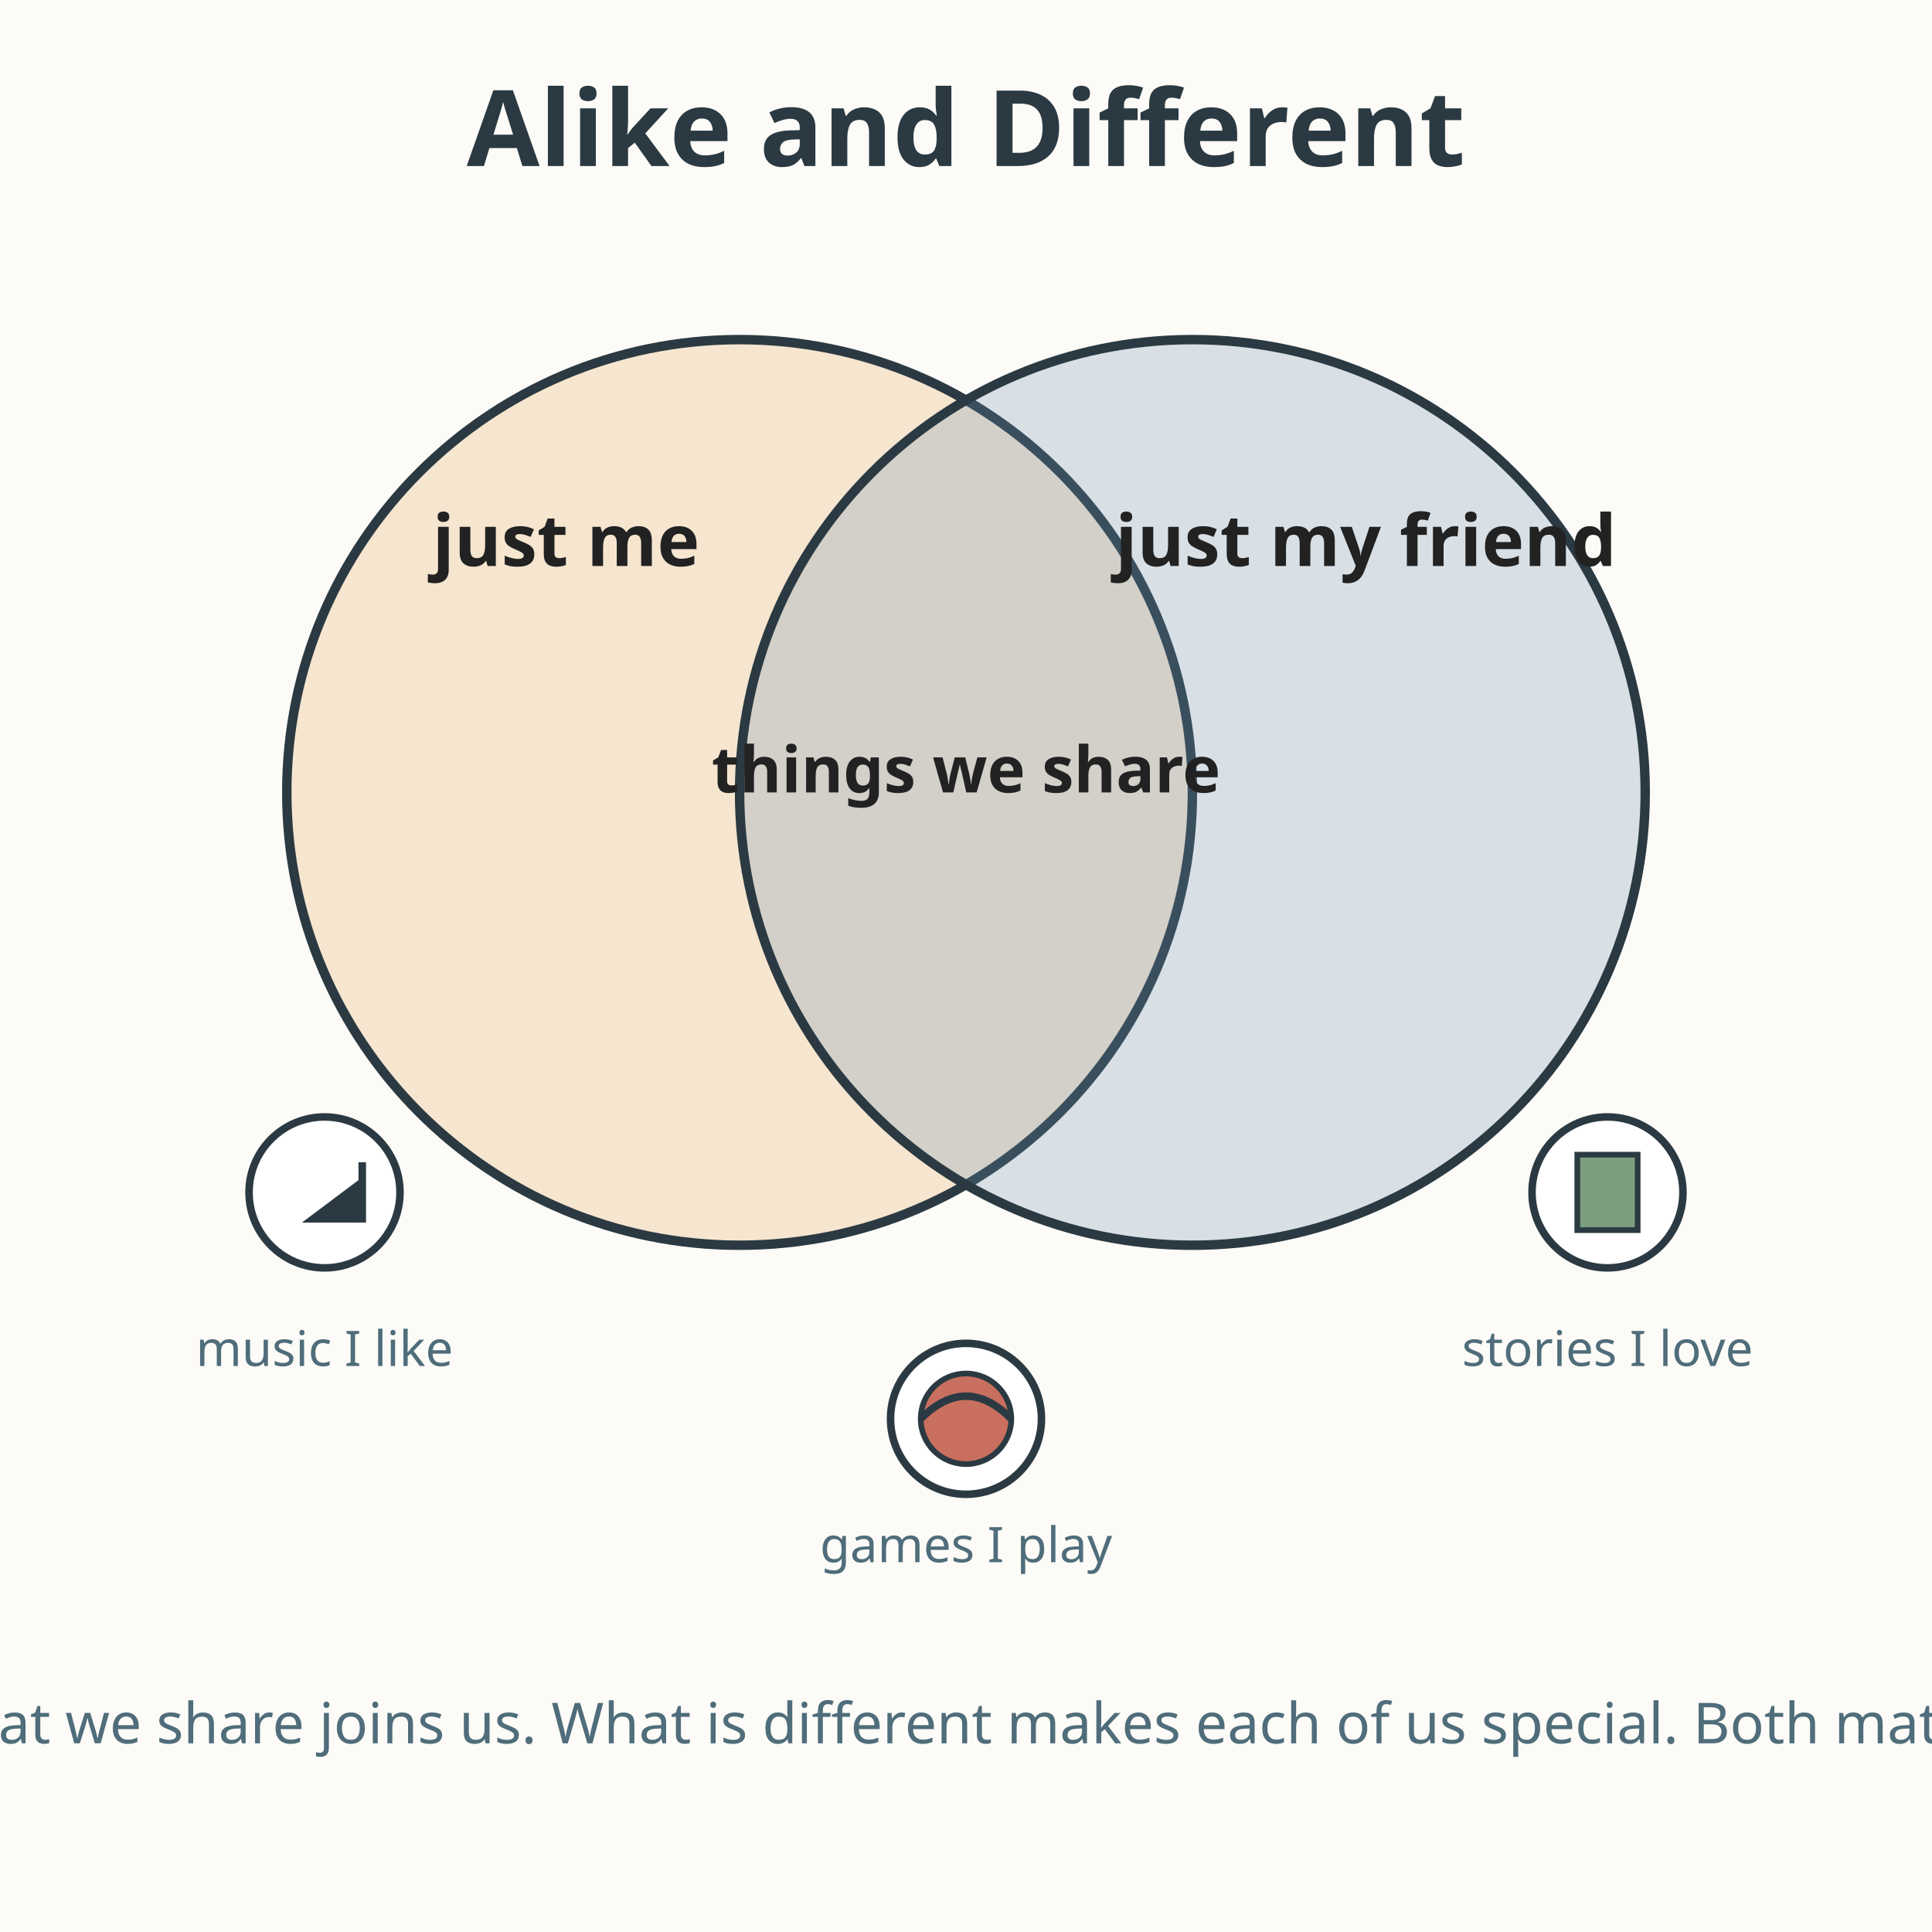
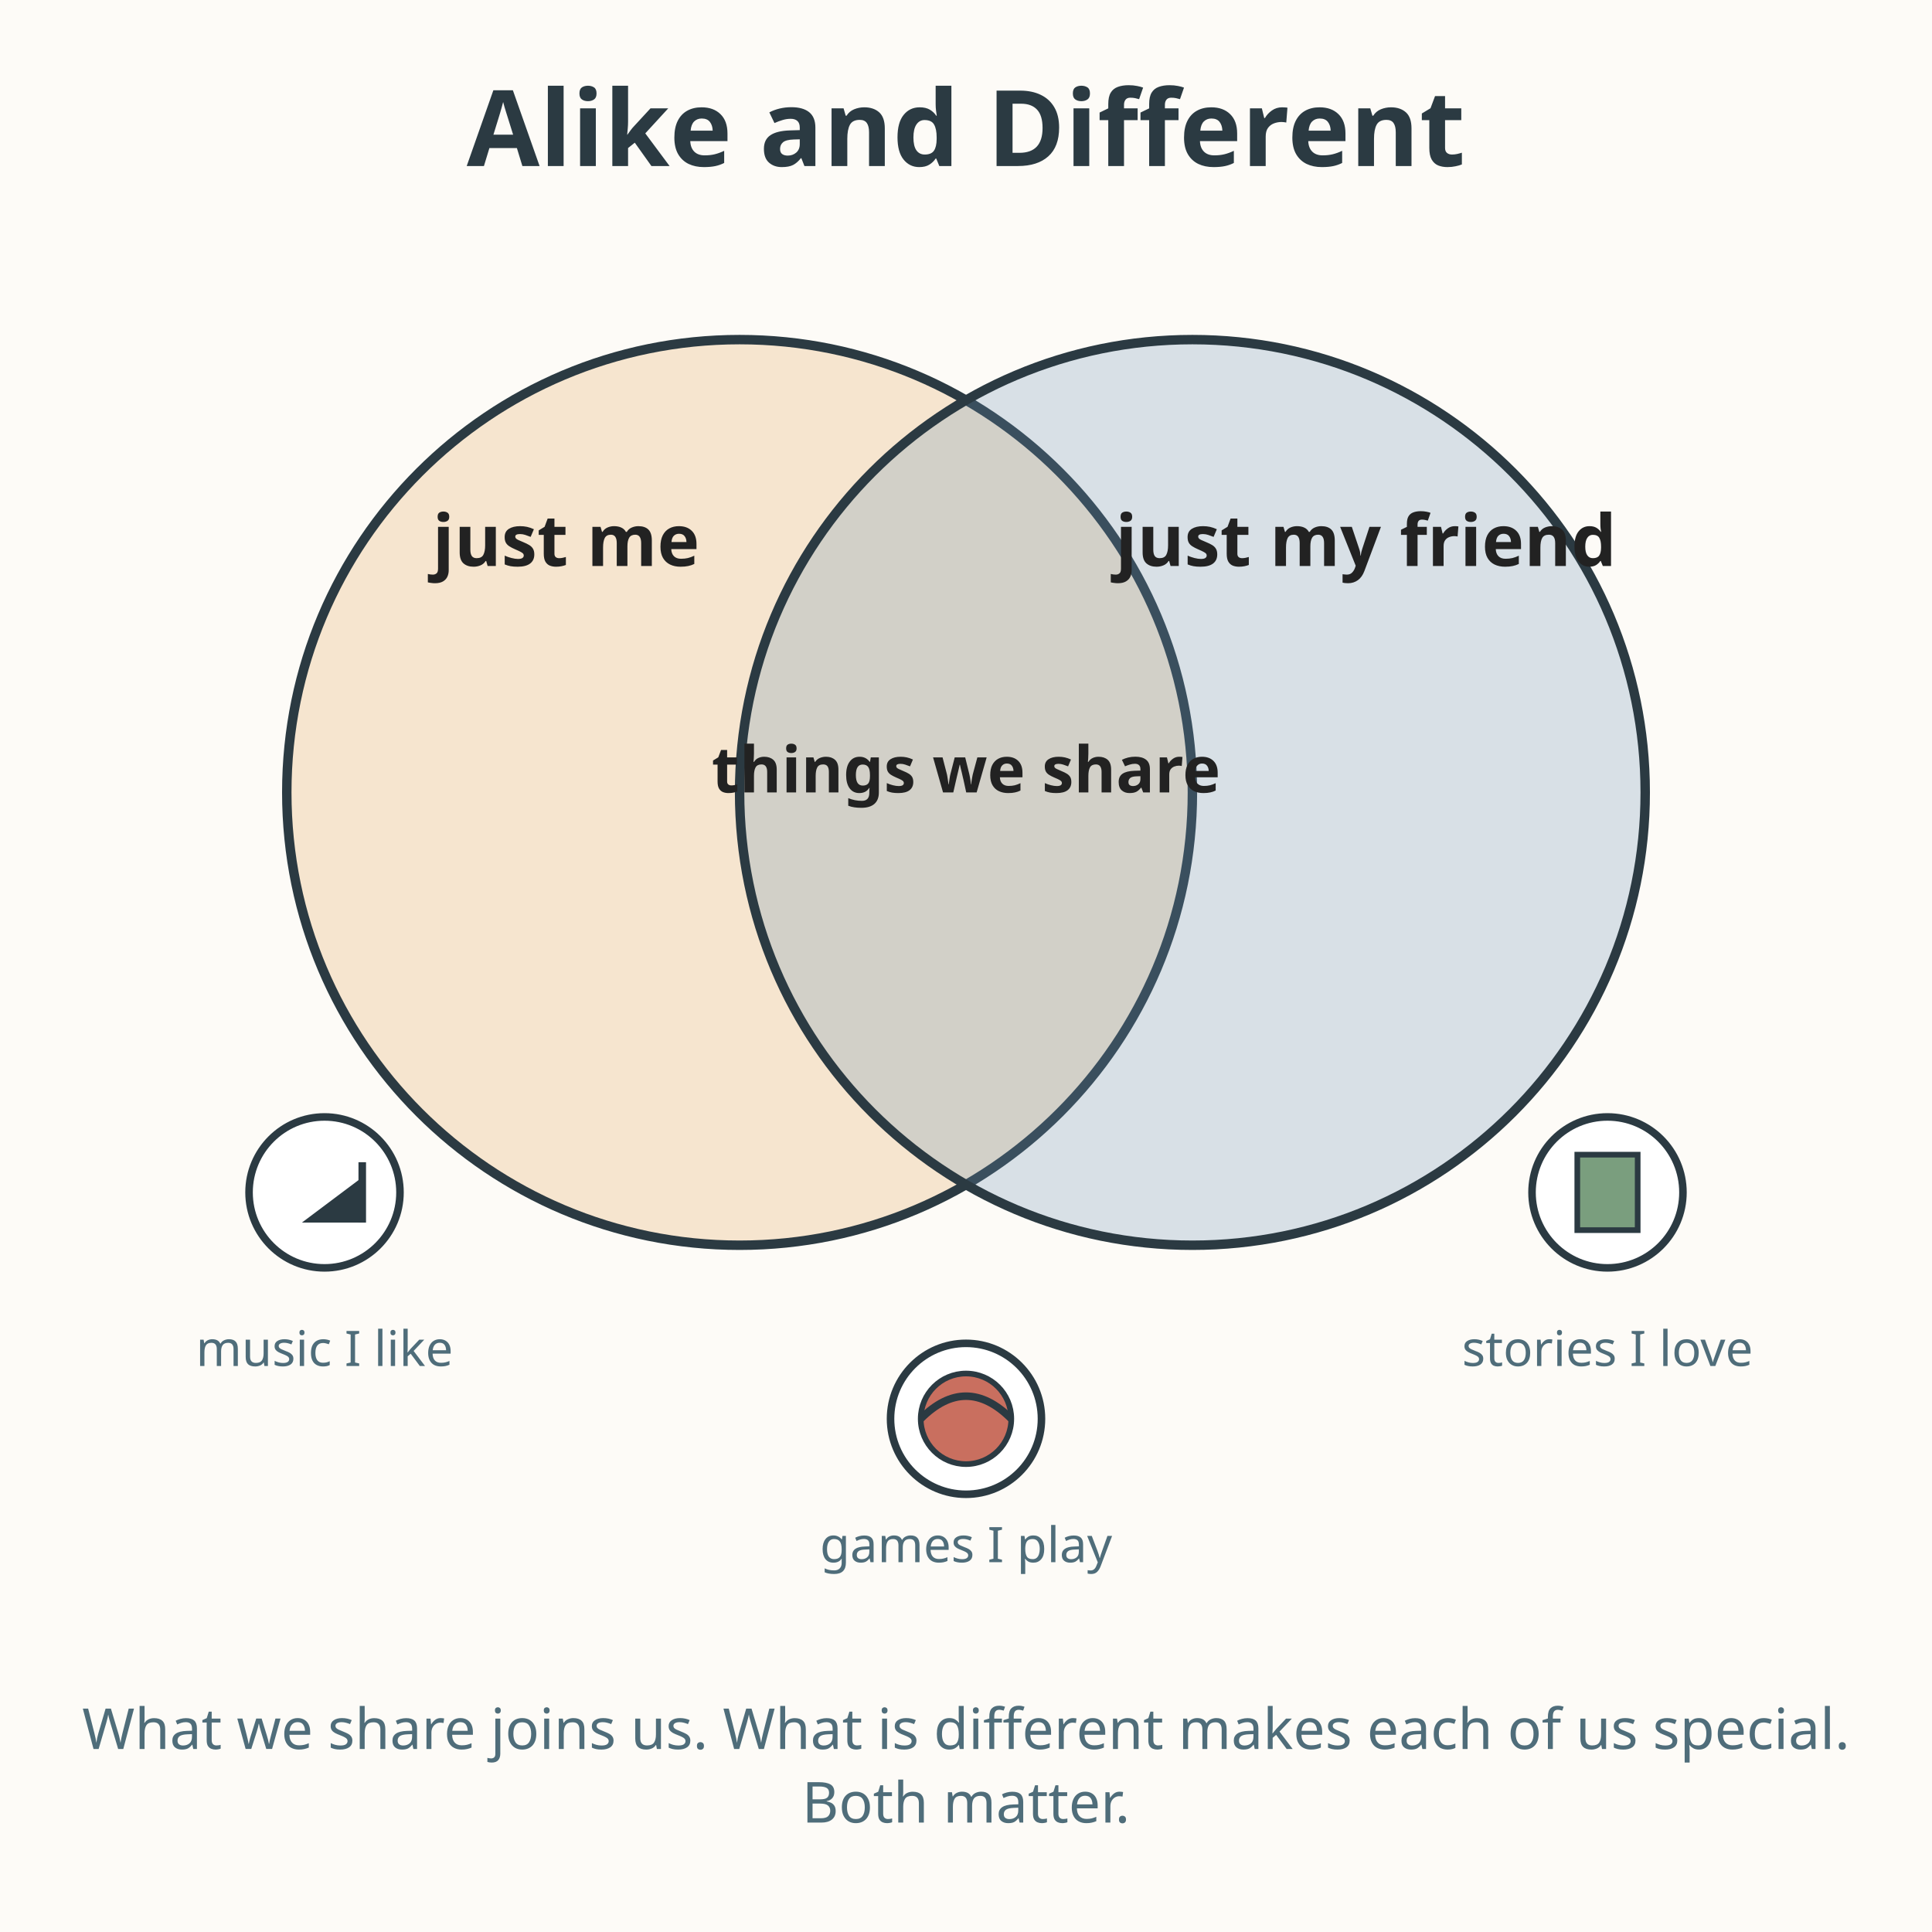
<svg xmlns="http://www.w3.org/2000/svg" viewBox="0 0 512 512" role="img" aria-labelledby="title desc">
  <rect width="512" height="512" fill="#fdfbf7" />
  <text x="256" y="44" text-anchor="middle" font-family="sans-serif" font-size="28" font-weight="bold" fill="#2b3a42">Alike and Different</text>
  <circle cx="196" cy="210" r="120" fill="#e0a458" fill-opacity="0.25" stroke="#2b3a42" stroke-width="2.5" />
  <circle cx="316" cy="210" r="120" fill="#6b93b6" fill-opacity="0.25" stroke="#2b3a42" stroke-width="2.5" />
  <text x="150" y="150" text-anchor="middle" font-family="sans-serif" font-size="19" font-weight="bold" fill="#222222">just me</text>
  <text x="362" y="150" text-anchor="middle" font-family="sans-serif" font-size="19" font-weight="bold" fill="#222222">just my friend</text>
  <text x="256" y="210" text-anchor="middle" font-family="sans-serif" font-size="17" font-weight="bold" fill="#222222">things we share</text>
  <g>
    <circle cx="86" cy="316" r="20" fill="#ffffff" stroke="#2b3a42" stroke-width="2" />
    <text x="86" y="362" text-anchor="middle" font-family="sans-serif" font-size="13" fill="#4f6d7a">music I like</text>
    <path d="M80 324 L96 312 L96 324 Z" fill="#2b3a42" />
    <line x1="96" y1="324" x2="96" y2="308" stroke="#2b3a42" stroke-width="2" />
    <circle cx="426" cy="316" r="20" fill="#ffffff" stroke="#2b3a42" stroke-width="2" />
    <rect x="418" y="306" width="16" height="20" fill="#7a9e7e" stroke="#2b3a42" stroke-width="1.5" />
    <text x="426" y="362" text-anchor="middle" font-family="sans-serif" font-size="13" fill="#4f6d7a">stories I love</text>
    <circle cx="256" cy="376" r="20" fill="#ffffff" stroke="#2b3a42" stroke-width="2" />
    <circle cx="256" cy="376" r="12" fill="#c96f5f" stroke="#2b3a42" stroke-width="1.5" />
    <path d="M244 376 Q256 364 268 376" fill="none" stroke="#2b3a42" stroke-width="2" />
    <text x="256" y="414" text-anchor="middle" font-family="sans-serif" font-size="13" fill="#4f6d7a">games I play</text>
    <circle cx="426" cy="210" r="0" />
  </g>
-   <text x="256" y="462" text-anchor="middle" font-family="sans-serif" font-size="15" fill="#4f6d7a">What we share joins us. What is different makes each of us special. Both matter.</text>
+   <text x="256" y="463.5" text-anchor="middle" font-family="sans-serif" font-size="15" fill="#4f6d7a">What we share joins us. What is different makes each of us special.</text>
+   <text x="256" y="483" text-anchor="middle" font-family="sans-serif" font-size="15" fill="#4f6d7a">Both matter.</text>
</svg>
